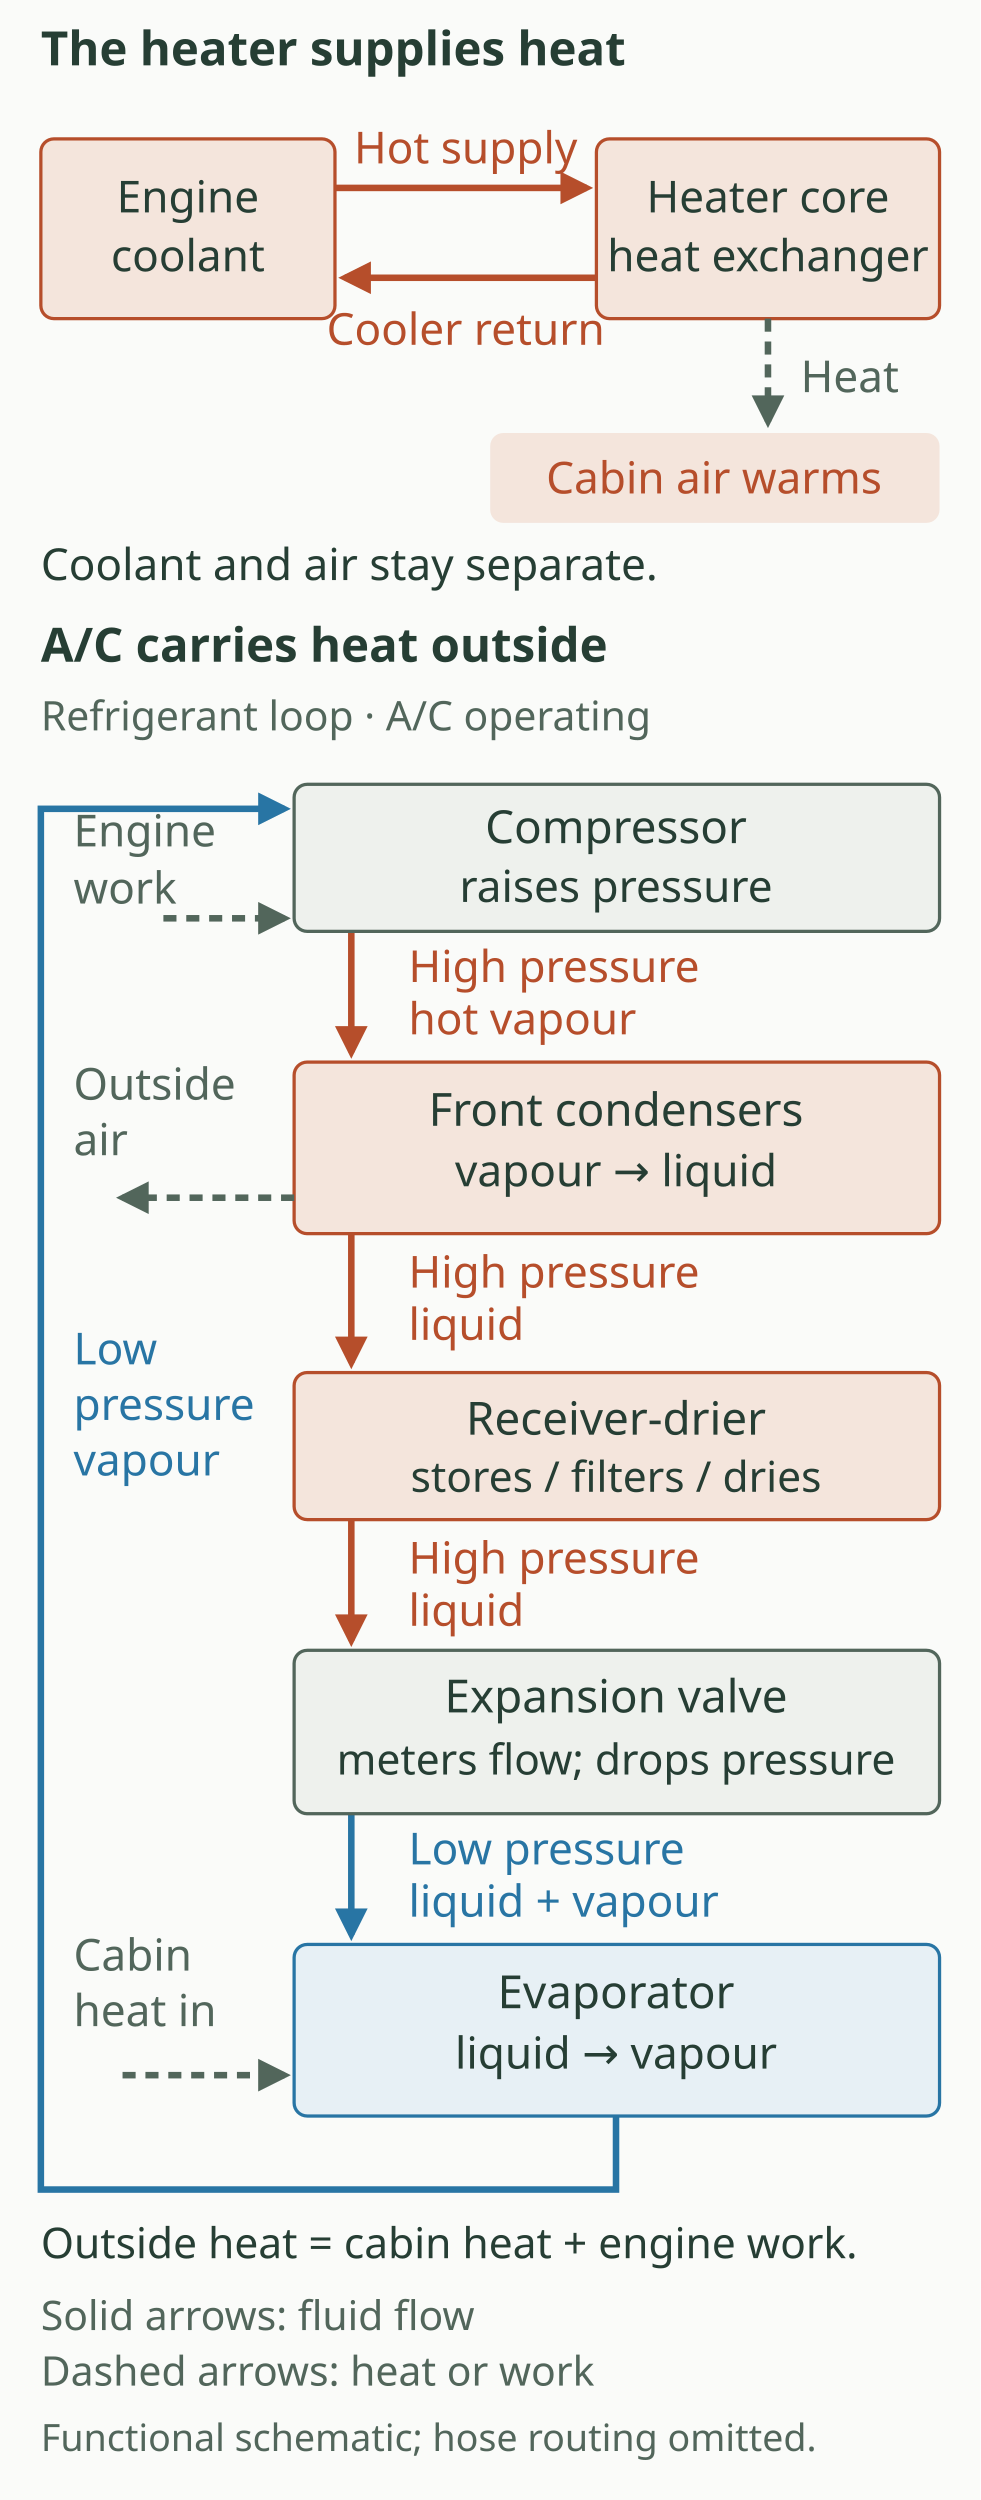
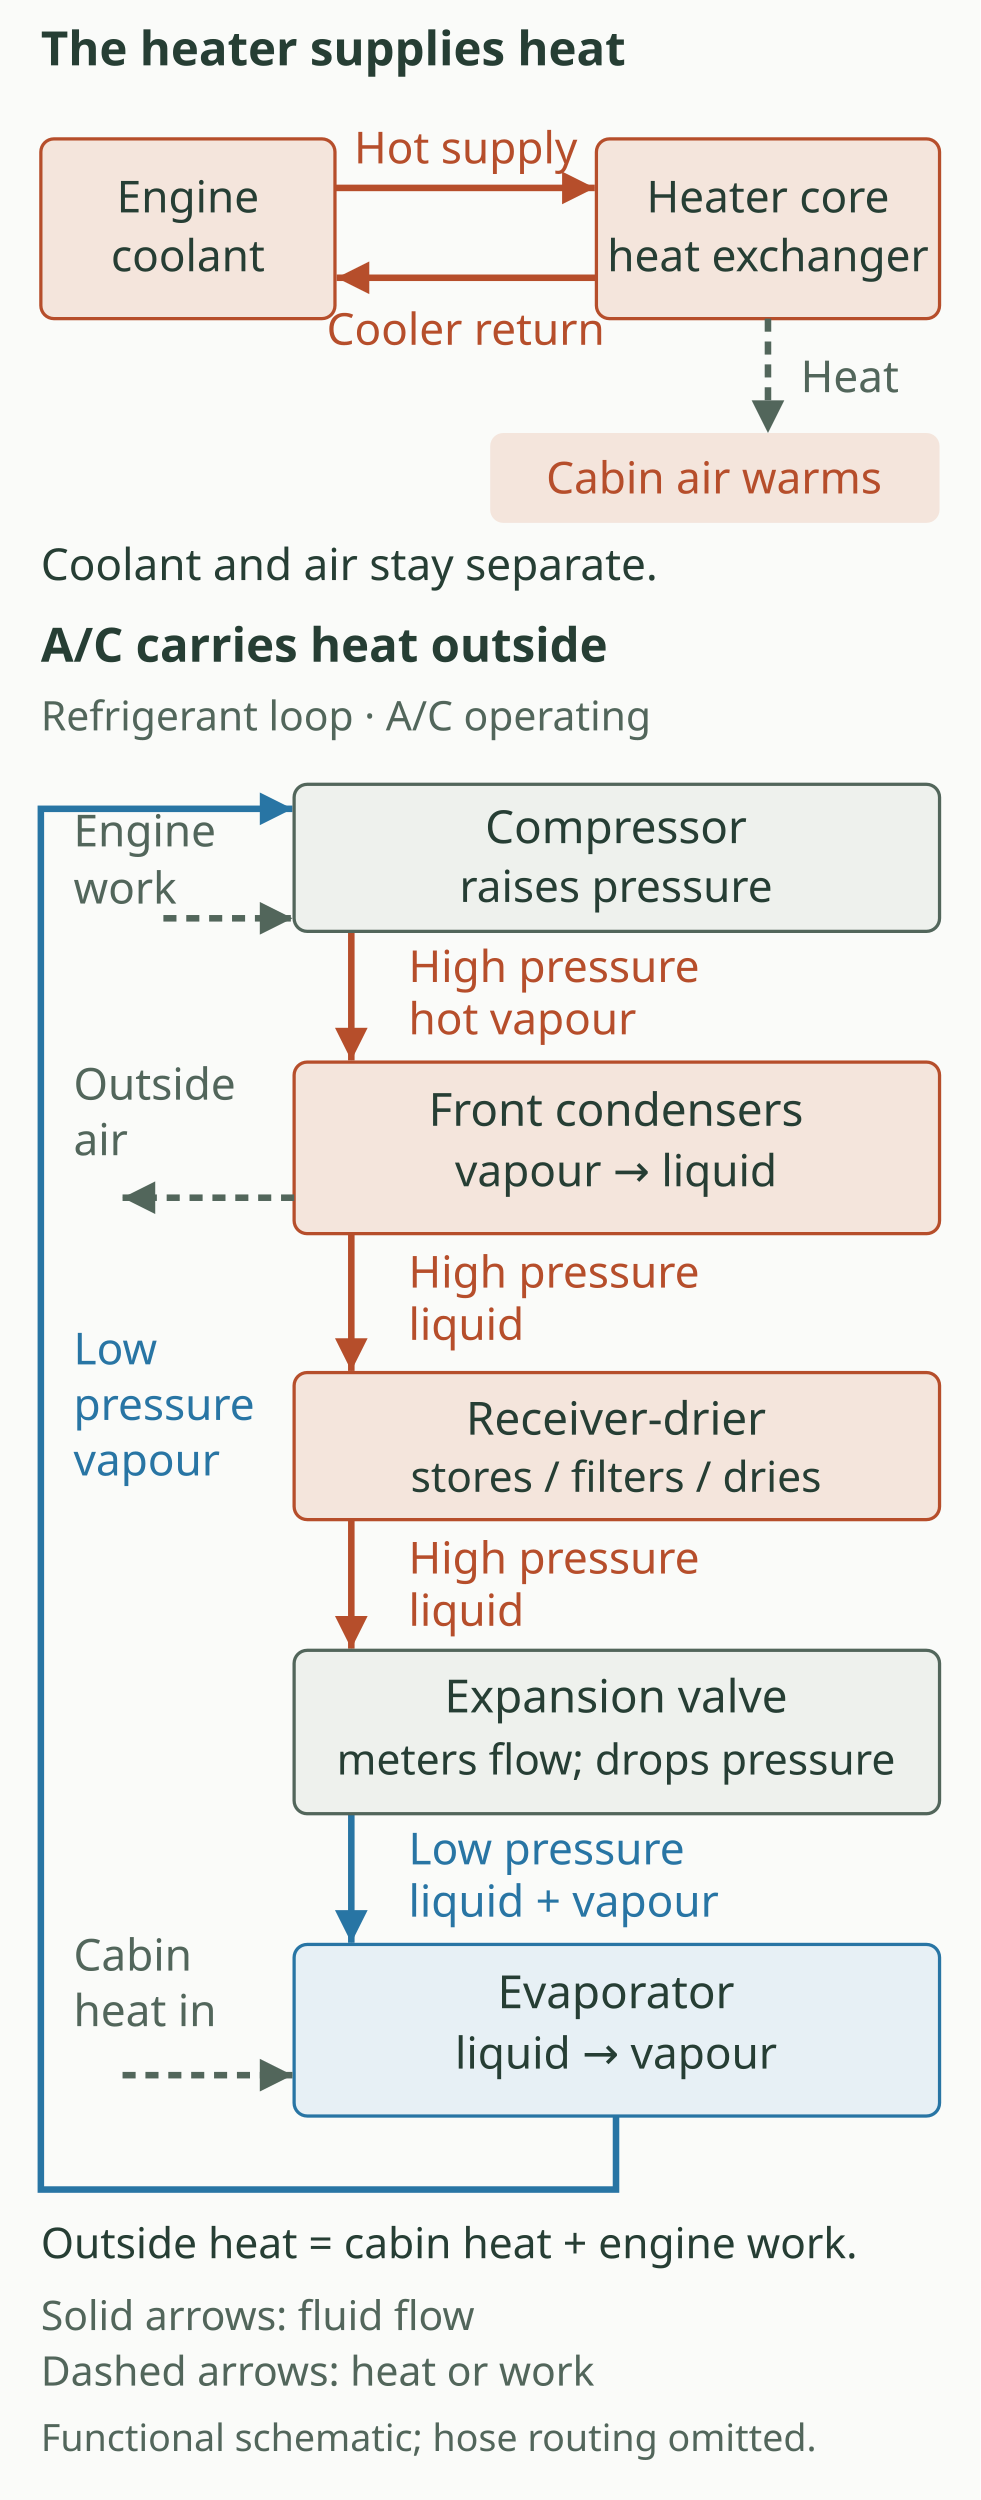
<svg xmlns="http://www.w3.org/2000/svg" width="600" height="1530" viewBox="0 0 600 1530" font-family="sans-serif" role="img" aria-labelledby="cabin-heat-title cabin-heat-desc">
  <defs>
-     <marker id="cabin-heat-warm" viewBox="0 0 10 10" refX="8" refY="5" markerWidth="5" markerHeight="5" orient="auto">
+     <marker id="cabin-heat-warm" viewBox="0 0 10 10" refX="10" refY="5" markerWidth="5" markerHeight="5" orient="auto">
      <path d="M0 0 10 5 0 10Z" fill="#b64e2b" />
    </marker>
-     <marker id="cabin-heat-cool" viewBox="0 0 10 10" refX="8" refY="5" markerWidth="5" markerHeight="5" orient="auto">
+     <marker id="cabin-heat-cool" viewBox="0 0 10 10" refX="10" refY="5" markerWidth="5" markerHeight="5" orient="auto">
      <path d="M0 0 10 5 0 10Z" fill="#2875a4" />
    </marker>
-     <marker id="cabin-heat-energy" viewBox="0 0 10 10" refX="8" refY="5" markerWidth="5" markerHeight="5" orient="auto">
+     <marker id="cabin-heat-energy" viewBox="0 0 10 10" refX="10" refY="5" markerWidth="5" markerHeight="5" orient="auto">
      <path d="M0 0 10 5 0 10Z" fill="#52665b" />
    </marker>
  </defs>
  <rect width="600" height="1530" fill="#fafbf9" />
  <g fill="#263e34" font-size="29" font-weight="600">
    <text x="25" y="40">The heater supplies heat</text>
    <text x="25" y="405">A/C carries heat outside</text>
  </g>
  <g fill="#f4e5dc" stroke="#b64e2b" stroke-width="2">
    <rect x="25" y="85" width="180" height="110" rx="8" />
    <rect x="365" y="85" width="210" height="110" rx="8" />
  </g>
  <g fill="none" stroke="#b64e2b" stroke-width="4" marker-end="url(#cabin-heat-warm)">
-     <path d="M205 115H359" />
-     <path d="M365 170H211" />
+     <path d="M205 115H364" />
+     <path d="M365 170H206" />
  </g>
  <g text-anchor="middle" fill="#263e34" font-size="27">
    <text x="115" y="130">Engine</text>
    <text x="115" y="166">coolant</text>
    <text x="470" y="130">Heater core</text>
    <text x="470" y="166">heat exchanger</text>
    <text x="285" y="100" fill="#b64e2b">Hot supply</text>
    <text x="285" y="211" fill="#b64e2b">Cooler return</text>
  </g>
-   <path d="M470 195V258" fill="none" stroke="#52665b" stroke-width="4" stroke-dasharray="8 6" marker-end="url(#cabin-heat-energy)" />
+   <path d="M470 195V265" fill="none" stroke="#52665b" stroke-width="4" stroke-dasharray="8 6" marker-end="url(#cabin-heat-energy)" />
  <text x="490" y="240" fill="#52665b" font-size="27">Heat</text>
  <rect x="300" y="265" width="275" height="55" rx="8" fill="#f4e5dc" />
  <text x="437" y="302" text-anchor="middle" fill="#b64e2b" font-size="27">Cabin air warms</text>
  <text x="25" y="355" fill="#263e34" font-size="27">Coolant and air stay separate.</text>
  <text x="25" y="447" fill="#52665b" font-size="25">Refrigerant loop · A/C operating</text>
  <g fill="none" stroke-width="4">
-     <path d="M215 570V644" stroke="#b64e2b" marker-end="url(#cabin-heat-warm)" />
-     <path d="M215 755V834" stroke="#b64e2b" marker-end="url(#cabin-heat-warm)" />
-     <path d="M215 930V1004" stroke="#b64e2b" marker-end="url(#cabin-heat-warm)" />
-     <path d="M215 1110V1184" stroke="#2875a4" marker-end="url(#cabin-heat-cool)" />
-     <path d="M377 1295V1340H25V495H174" stroke="#2875a4" marker-end="url(#cabin-heat-cool)" />
+     <path d="M215 570V649" stroke="#b64e2b" marker-end="url(#cabin-heat-warm)" />
+     <path d="M215 755V839" stroke="#b64e2b" marker-end="url(#cabin-heat-warm)" />
+     <path d="M215 930V1009" stroke="#b64e2b" marker-end="url(#cabin-heat-warm)" />
+     <path d="M215 1110V1189" stroke="#2875a4" marker-end="url(#cabin-heat-cool)" />
+     <path d="M377 1295V1340H25V495H179" stroke="#2875a4" marker-end="url(#cabin-heat-cool)" />
  </g>
  <g stroke-width="2">
    <rect x="180" y="480" width="395" height="90" rx="8" fill="#eef1ed" stroke="#52665b" />
    <rect x="180" y="650" width="395" height="105" rx="8" fill="#f4e5dc" stroke="#b64e2b" />
    <rect x="180" y="840" width="395" height="90" rx="8" fill="#f4e5dc" stroke="#b64e2b" />
    <rect x="180" y="1010" width="395" height="100" rx="8" fill="#eef1ed" stroke="#52665b" />
    <rect x="180" y="1190" width="395" height="105" rx="8" fill="#e7f0f5" stroke="#2875a4" />
  </g>
  <g text-anchor="middle" fill="#263e34" font-size="28">
    <text x="377" y="516">Compressor</text>
    <text x="377" y="552" font-size="27">raises pressure</text>
    <text x="377" y="689">Front condensers</text>
    <text x="377" y="726" font-size="27">vapour → liquid</text>
    <text x="377" y="878">Receiver-drier</text>
    <text x="377" y="913" font-size="26">stores / filters / dries</text>
    <text x="377" y="1048">Expansion valve</text>
    <text x="377" y="1086" font-size="26">meters flow; drops pressure</text>
    <text x="377" y="1229">Evaporator</text>
    <text x="377" y="1266" font-size="27">liquid → vapour</text>
  </g>
  <g font-size="27">
    <g fill="#b64e2b">
      <text x="250" y="601">High pressure</text>
      <text x="250" y="633">hot vapour</text>
      <text x="250" y="788">High pressure</text>
      <text x="250" y="820">liquid</text>
      <text x="250" y="963">High pressure</text>
      <text x="250" y="995">liquid</text>
    </g>
    <g fill="#2875a4">
      <text x="250" y="1141">Low pressure</text>
      <text x="250" y="1173">liquid + vapour</text>
      <text x="45" y="835">Low</text>
      <text x="45" y="869">pressure</text>
      <text x="45" y="903">vapour</text>
    </g>
  </g>
  <g fill="none" stroke="#52665b" stroke-width="4" stroke-dasharray="8 6" marker-end="url(#cabin-heat-energy)">
-     <path d="M100 562H174" />
+     <path d="M100 562H179" />
    <path d="M180 733H75" />
-     <path d="M75 1270H174" />
+     <path d="M75 1270H179" />
  </g>
  <g fill="#52665b" font-size="27">
    <text x="45" y="518">Engine</text>
    <text x="45" y="553">work</text>
    <text x="45" y="673">Outside</text>
    <text x="45" y="707">air</text>
    <text x="45" y="1206">Cabin</text>
    <text x="45" y="1240">heat in</text>
  </g>
  <g fill="#263e34" font-size="26">
    <text x="25" y="1382">Outside heat = cabin heat + engine work.</text>
  </g>
  <g fill="#52665b" font-size="25">
    <text x="25" y="1426">Solid arrows: fluid flow</text>
    <text x="25" y="1460">Dashed arrows: heat or work</text>
    <text x="25" y="1500" font-size="23">Functional schematic; hose routing omitted.</text>
  </g>
</svg>
